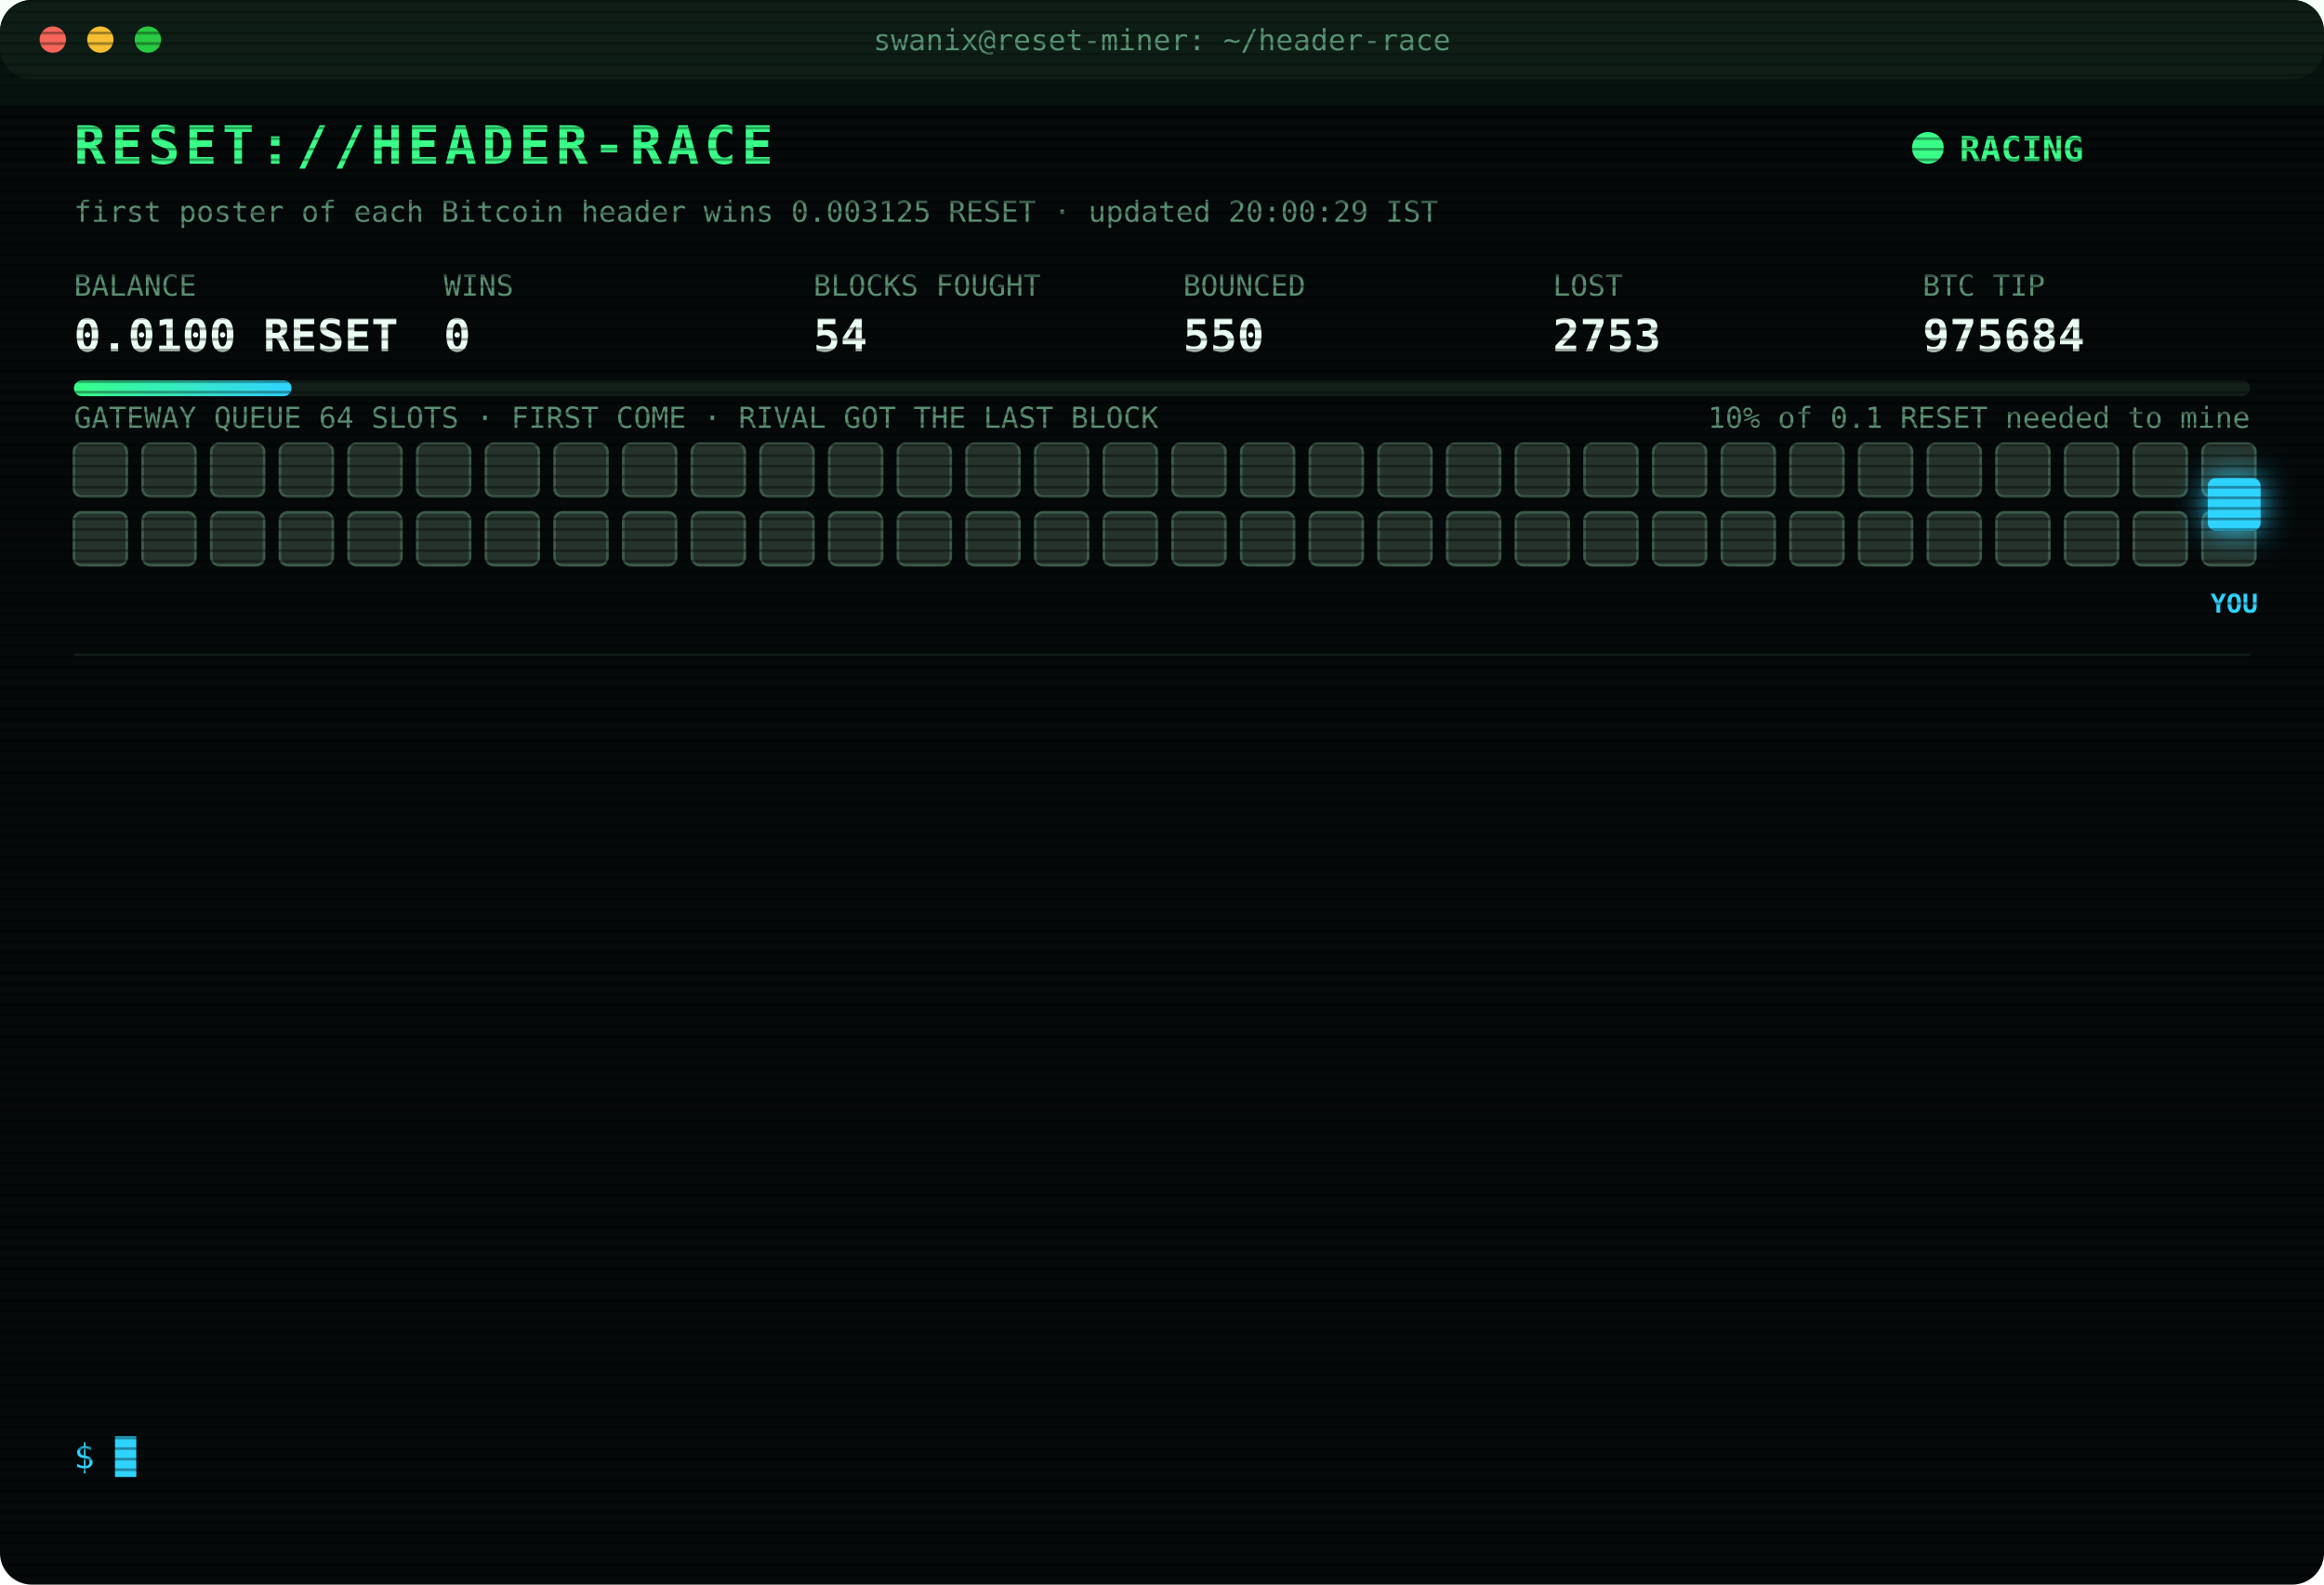
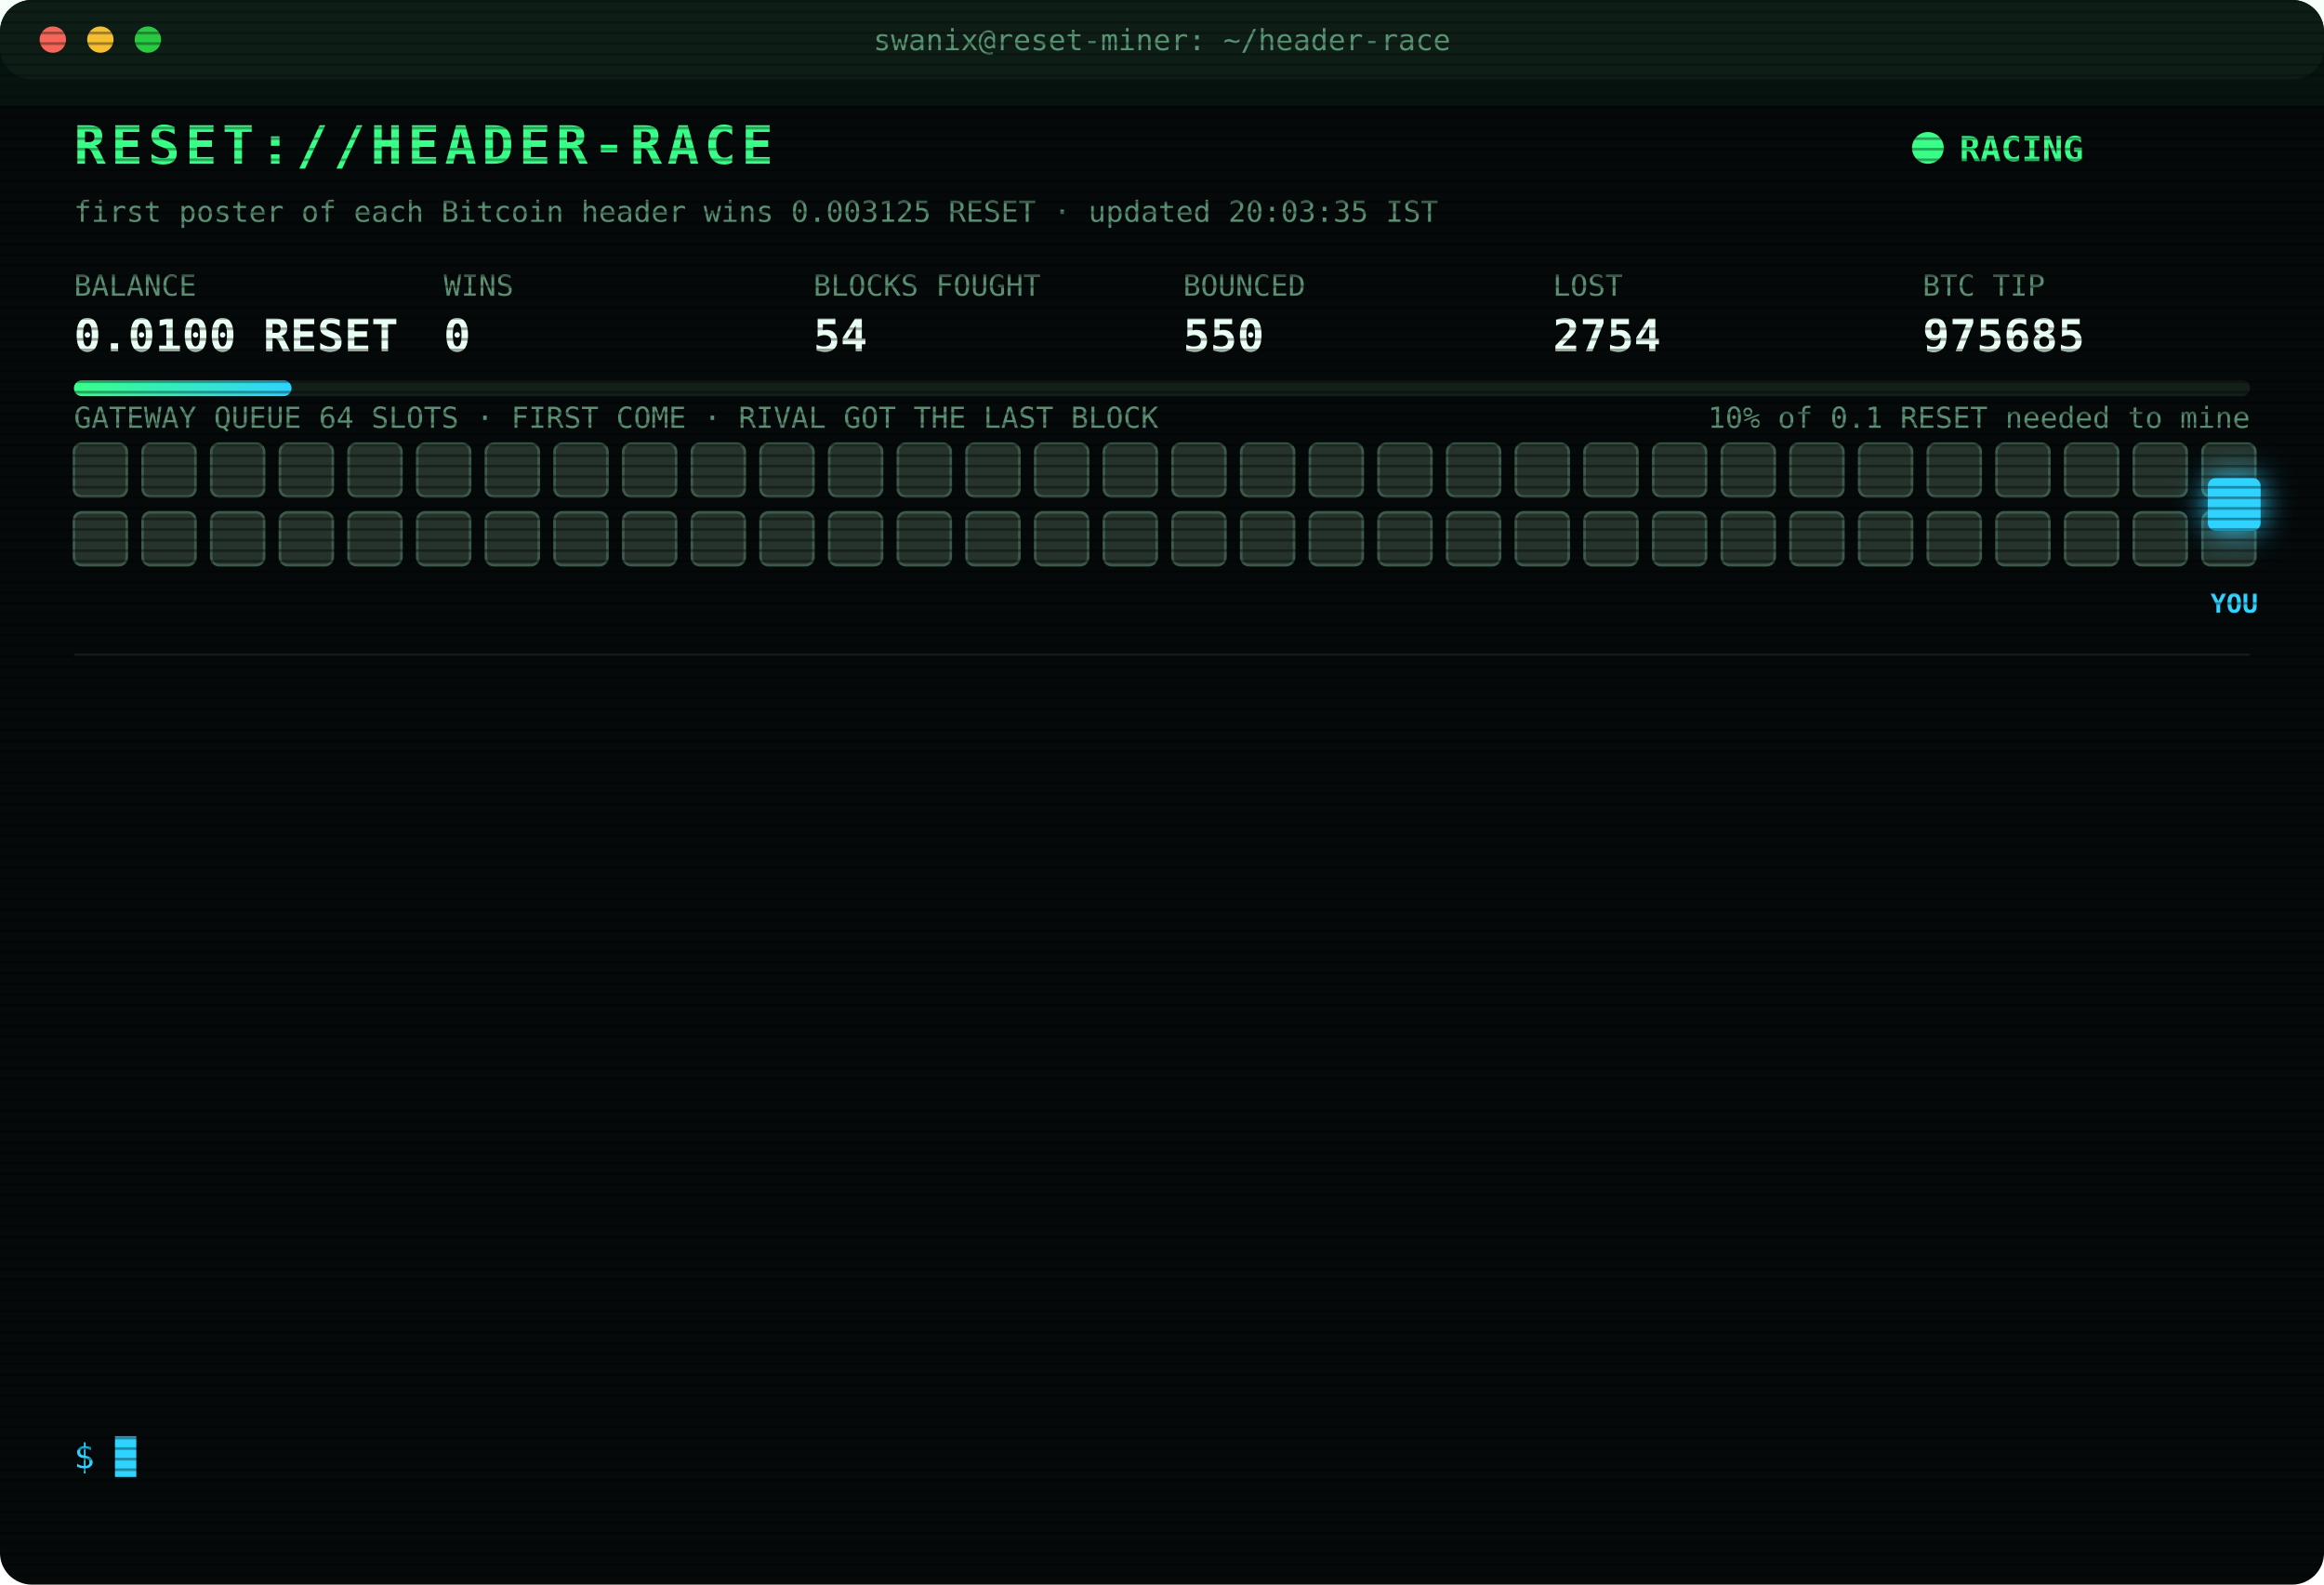
<svg xmlns="http://www.w3.org/2000/svg" width="880" height="600" viewBox="0 0 880 600" font-family="ui-monospace,SFMono-Regular,Menlo,Consolas,monospace">
  <style>
text{font-size:13px;fill:#7CFFB2}
.title{font-size:20px;font-weight:700;fill:#39FF88;letter-spacing:2px;animation:glitch 3s infinite steps(1)}
.sub{fill:#2fd3ff}.k{fill:#5a8f73;font-size:11px}.v{font-size:17px;font-weight:700;fill:#eafff3}
.ts{fill:#3f6b56}.boot{fill:#2fd3ff}.dim{fill:#5a8f73}.bad{fill:#ff4d6d}.warn{fill:#ffd23f}.mag{fill:#ff5cf0}.win{fill:#39FF88;font-weight:700}
.tag{font-size:10px;fill:#2fd3ff;font-weight:700}
.rival{fill:#26332c;stroke:#3c5a49;animation:jam 1.2s infinite alternate}
.idle{fill:#141c18;stroke:#22302a;animation:breathe 4s infinite}
.me{fill:#2fd3ff;filter:drop-shadow(0 0 6px #2fd3ff)}
.hover{animation:nudge 1.1s infinite ease-in-out}.bounce{animation:kick 1.4s infinite}
.ln{opacity:0;animation:in .4s forwards}
.cur{animation:blink 1s infinite steps(1)}
.scan{animation:scan 6s infinite linear}
.led{animation:blink 1.4s infinite}
@keyframes in{from{opacity:0;transform:translateX(-6px)}to{opacity:1;transform:none}}
@keyframes blink{50%{opacity:0}}
@keyframes jam{to{fill:#33463b}}
@keyframes breathe{50%{opacity:.4}}
@keyframes nudge{50%{transform:translateX(-10px)}}
@keyframes kick{0%,100%{transform:none}30%{transform:translateX(-14px)}55%{transform:translateX(10px) translateY(-6px)}}
@keyframes glitch{0%,92%{transform:none}93%{transform:translateX(2px);fill:#ff4d6d}95%{transform:translateX(-2px);fill:#2fd3ff}97%{transform:none}}
@keyframes scan{from{transform:translateY(-40px)}to{transform:translateY(600px)}}
</style>
  <defs>
    <pattern id="sl" width="4" height="4" patternUnits="userSpaceOnUse">
      <rect width="4" height="1" fill="#000" opacity=".35" />
    </pattern>
    <linearGradient id="bar">
      <stop offset="0" stop-color="#39FF88" />
      <stop offset="1" stop-color="#2fd3ff" />
    </linearGradient>
  </defs>
  <rect width="880" height="600" rx="12" fill="#05090a" />
  <rect width="880" height="30" rx="12" fill="#0d1512" />
  <circle cx="20" cy="15" r="5" fill="#ff5f57" />
  <circle cx="38" cy="15" r="5" fill="#febc2e" />
  <circle cx="56" cy="15" r="5" fill="#28c840" />
  <text x="440" y="19" text-anchor="middle" class="k">swanix@reset-miner: ~/header-race</text>
  <text x="28" y="62" class="title">RESET://HEADER-RACE</text>
  <circle class="led" cx="730" cy="56" r="6" fill="#39FF88" />
  <text x="742" y="61" class="win">RACING</text>
-   <text x="28" y="84" class="k">first poster of each Bitcoin header wins 0.003125 RESET · updated 20:00:29 IST</text>
+   <text x="28" y="84" class="k">first poster of each Bitcoin header wins 0.003125 RESET · updated 20:03:35 IST</text>
  <text x="28" y="112" class="k">BALANCE</text>
  <text x="28" y="133" class="v">0.0100 RESET</text>
  <text x="168" y="112" class="k">WINS</text>
  <text x="168" y="133" class="v">0</text>
  <text x="308" y="112" class="k">BLOCKS FOUGHT</text>
  <text x="308" y="133" class="v">54</text>
  <text x="448" y="112" class="k">BOUNCED</text>
  <text x="448" y="133" class="v">550</text>
  <text x="588" y="112" class="k">LOST</text>
-   <text x="588" y="133" class="v">2753</text>
+   <text x="588" y="133" class="v">2754</text>
  <text x="728" y="112" class="k">BTC TIP</text>
-   <text x="728" y="133" class="v">975684</text>
+   <text x="728" y="133" class="v">975685</text>
  <rect x="28" y="144" width="824" height="6" rx="3" fill="#13201a" />
  <rect x="28" y="144" width="82.4" height="6" rx="3" fill="url(#bar)" />
  <text x="852" y="162" text-anchor="end" class="k">10% of 0.1 RESET needed to mine</text>
  <text x="28" y="162" class="k">GATEWAY QUEUE 64 SLOTS · FIRST COME · RIVAL GOT THE LAST BLOCK</text>
  <rect class="rival" x="28" y="168" width="20" height="20" rx="3" style="animation-delay:0.00s" />
  <rect class="rival" x="54" y="168" width="20" height="20" rx="3" style="animation-delay:0.05s" />
  <rect class="rival" x="80" y="168" width="20" height="20" rx="3" style="animation-delay:0.10s" />
  <rect class="rival" x="106" y="168" width="20" height="20" rx="3" style="animation-delay:0.15s" />
  <rect class="rival" x="132" y="168" width="20" height="20" rx="3" style="animation-delay:0.20s" />
  <rect class="rival" x="158" y="168" width="20" height="20" rx="3" style="animation-delay:0.25s" />
  <rect class="rival" x="184" y="168" width="20" height="20" rx="3" style="animation-delay:0.30s" />
  <rect class="rival" x="210" y="168" width="20" height="20" rx="3" style="animation-delay:0.35s" />
  <rect class="rival" x="236" y="168" width="20" height="20" rx="3" style="animation-delay:0.40s" />
  <rect class="rival" x="262" y="168" width="20" height="20" rx="3" style="animation-delay:0.45s" />
  <rect class="rival" x="288" y="168" width="20" height="20" rx="3" style="animation-delay:0.50s" />
  <rect class="rival" x="314" y="168" width="20" height="20" rx="3" style="animation-delay:0.55s" />
  <rect class="rival" x="340" y="168" width="20" height="20" rx="3" style="animation-delay:0.60s" />
  <rect class="rival" x="366" y="168" width="20" height="20" rx="3" style="animation-delay:0.65s" />
  <rect class="rival" x="392" y="168" width="20" height="20" rx="3" style="animation-delay:0.70s" />
  <rect class="rival" x="418" y="168" width="20" height="20" rx="3" style="animation-delay:0.75s" />
  <rect class="rival" x="444" y="168" width="20" height="20" rx="3" style="animation-delay:0.80s" />
  <rect class="rival" x="470" y="168" width="20" height="20" rx="3" style="animation-delay:0.85s" />
  <rect class="rival" x="496" y="168" width="20" height="20" rx="3" style="animation-delay:0.90s" />
  <rect class="rival" x="522" y="168" width="20" height="20" rx="3" style="animation-delay:0.95s" />
  <rect class="rival" x="548" y="168" width="20" height="20" rx="3" style="animation-delay:1.00s" />
  <rect class="rival" x="574" y="168" width="20" height="20" rx="3" style="animation-delay:1.05s" />
  <rect class="rival" x="600" y="168" width="20" height="20" rx="3" style="animation-delay:1.10s" />
  <rect class="rival" x="626" y="168" width="20" height="20" rx="3" style="animation-delay:1.15s" />
  <rect class="rival" x="652" y="168" width="20" height="20" rx="3" style="animation-delay:1.20s" />
  <rect class="rival" x="678" y="168" width="20" height="20" rx="3" style="animation-delay:1.25s" />
  <rect class="rival" x="704" y="168" width="20" height="20" rx="3" style="animation-delay:1.30s" />
  <rect class="rival" x="730" y="168" width="20" height="20" rx="3" style="animation-delay:1.35s" />
  <rect class="rival" x="756" y="168" width="20" height="20" rx="3" style="animation-delay:1.40s" />
  <rect class="rival" x="782" y="168" width="20" height="20" rx="3" style="animation-delay:1.45s" />
  <rect class="rival" x="808" y="168" width="20" height="20" rx="3" style="animation-delay:1.50s" />
  <rect class="rival" x="834" y="168" width="20" height="20" rx="3" style="animation-delay:1.55s" />
  <rect class="rival" x="28" y="194" width="20" height="20" rx="3" style="animation-delay:1.60s" />
  <rect class="rival" x="54" y="194" width="20" height="20" rx="3" style="animation-delay:1.65s" />
  <rect class="rival" x="80" y="194" width="20" height="20" rx="3" style="animation-delay:1.70s" />
  <rect class="rival" x="106" y="194" width="20" height="20" rx="3" style="animation-delay:1.75s" />
  <rect class="rival" x="132" y="194" width="20" height="20" rx="3" style="animation-delay:1.80s" />
  <rect class="rival" x="158" y="194" width="20" height="20" rx="3" style="animation-delay:1.85s" />
  <rect class="rival" x="184" y="194" width="20" height="20" rx="3" style="animation-delay:1.90s" />
  <rect class="rival" x="210" y="194" width="20" height="20" rx="3" style="animation-delay:1.95s" />
  <rect class="rival" x="236" y="194" width="20" height="20" rx="3" style="animation-delay:2.00s" />
  <rect class="rival" x="262" y="194" width="20" height="20" rx="3" style="animation-delay:2.05s" />
  <rect class="rival" x="288" y="194" width="20" height="20" rx="3" style="animation-delay:2.10s" />
  <rect class="rival" x="314" y="194" width="20" height="20" rx="3" style="animation-delay:2.15s" />
  <rect class="rival" x="340" y="194" width="20" height="20" rx="3" style="animation-delay:2.20s" />
  <rect class="rival" x="366" y="194" width="20" height="20" rx="3" style="animation-delay:2.25s" />
  <rect class="rival" x="392" y="194" width="20" height="20" rx="3" style="animation-delay:2.30s" />
  <rect class="rival" x="418" y="194" width="20" height="20" rx="3" style="animation-delay:2.35s" />
  <rect class="rival" x="444" y="194" width="20" height="20" rx="3" style="animation-delay:2.40s" />
  <rect class="rival" x="470" y="194" width="20" height="20" rx="3" style="animation-delay:2.45s" />
  <rect class="rival" x="496" y="194" width="20" height="20" rx="3" style="animation-delay:2.50s" />
  <rect class="rival" x="522" y="194" width="20" height="20" rx="3" style="animation-delay:2.55s" />
  <rect class="rival" x="548" y="194" width="20" height="20" rx="3" style="animation-delay:2.60s" />
  <rect class="rival" x="574" y="194" width="20" height="20" rx="3" style="animation-delay:2.65s" />
  <rect class="rival" x="600" y="194" width="20" height="20" rx="3" style="animation-delay:2.70s" />
  <rect class="rival" x="626" y="194" width="20" height="20" rx="3" style="animation-delay:2.75s" />
  <rect class="rival" x="652" y="194" width="20" height="20" rx="3" style="animation-delay:2.80s" />
  <rect class="rival" x="678" y="194" width="20" height="20" rx="3" style="animation-delay:2.85s" />
  <rect class="rival" x="704" y="194" width="20" height="20" rx="3" style="animation-delay:2.90s" />
  <rect class="rival" x="730" y="194" width="20" height="20" rx="3" style="animation-delay:2.95s" />
  <rect class="rival" x="756" y="194" width="20" height="20" rx="3" style="animation-delay:3.00s" />
  <rect class="rival" x="782" y="194" width="20" height="20" rx="3" style="animation-delay:3.05s" />
  <rect class="rival" x="808" y="194" width="20" height="20" rx="3" style="animation-delay:3.10s" />
  <rect class="rival" x="834" y="194" width="20" height="20" rx="3" style="animation-delay:3.15s" />
  <g class="hover">
    <rect class="me" x="836" y="181" width="20" height="20" rx="3" />
    <text class="tag" x="846" y="232" text-anchor="middle">YOU</text>
  </g>
  <line x1="28" x2="852" y1="248" y2="248" stroke="#13201a" />
  <g class="ln" style="animation-delay:0.40s">
-     <text x="28" y="270" class="ts">17:55:26</text>
-     <text x="104" y="270" class="dim">[STINT END] calls 747 · wins 0</text>
+     <text x="28" y="270" class="ts">18:00:26</text>
+     <text x="104" y="270" class="boot">[BOOT] racer v3 online · 3 feeds · stint 340m</text>
  </g>
  <g class="ln" style="animation-delay:0.65s">
-     <text x="28" y="292" class="ts">18:00:26</text>
-     <text x="104" y="292" class="boot">[BOOT] racer v3 online · 3 feeds · stint 340m</text>
+     <text x="28" y="292" class="ts">18:14:03</text>
+     <text x="104" y="292" class="bad">[LOST] #975672 taken by a rival miner</text>
  </g>
  <g class="ln" style="animation-delay:0.90s">
-     <text x="28" y="314" class="ts">18:14:03</text>
-     <text x="104" y="314" class="bad">[LOST] #975672 taken by a rival miner</text>
+     <text x="28" y="314" class="ts">18:42:18</text>
+     <text x="104" y="314" class="bad">[LOST] #975674 taken by a rival miner</text>
  </g>
  <g class="ln" style="animation-delay:1.15s">
-     <text x="28" y="336" class="ts">18:42:18</text>
-     <text x="104" y="336" class="bad">[LOST] #975674 taken by a rival miner</text>
+     <text x="28" y="336" class="ts">18:42:45</text>
+     <text x="104" y="336" class="bad">[LOST] #975675 taken by a rival miner</text>
  </g>
  <g class="ln" style="animation-delay:1.40s">
-     <text x="28" y="358" class="ts">18:42:45</text>
-     <text x="104" y="358" class="bad">[LOST] #975675 taken by a rival miner</text>
+     <text x="28" y="358" class="ts">18:45:49</text>
+     <text x="104" y="358" class="bad">[LOST] #975676 taken by a rival miner</text>
  </g>
  <g class="ln" style="animation-delay:1.65s">
-     <text x="28" y="380" class="ts">18:45:49</text>
-     <text x="104" y="380" class="bad">[LOST] #975676 taken by a rival miner</text>
+     <text x="28" y="380" class="ts">18:52:39</text>
+     <text x="104" y="380" class="bad">[LOST] #975677 taken by a rival miner</text>
  </g>
  <g class="ln" style="animation-delay:1.90s">
-     <text x="28" y="402" class="ts">18:52:39</text>
-     <text x="104" y="402" class="bad">[LOST] #975677 taken by a rival miner</text>
+     <text x="28" y="402" class="ts">18:53:58</text>
+     <text x="104" y="402" class="bad">[LOST] #975678 taken by a rival miner</text>
  </g>
  <g class="ln" style="animation-delay:2.15s">
-     <text x="28" y="424" class="ts">18:53:58</text>
-     <text x="104" y="424" class="bad">[LOST] #975678 taken by a rival miner</text>
+     <text x="28" y="424" class="ts">18:58:53</text>
+     <text x="104" y="424" class="bad">[LOST] #975679 taken by a rival miner</text>
  </g>
  <g class="ln" style="animation-delay:2.40s">
-     <text x="28" y="446" class="ts">18:58:53</text>
-     <text x="104" y="446" class="bad">[LOST] #975679 taken by a rival miner</text>
+     <text x="28" y="446" class="ts">19:18:13</text>
+     <text x="104" y="446" class="bad">[LOST] #975680 taken by a rival miner</text>
  </g>
  <g class="ln" style="animation-delay:2.65s">
-     <text x="28" y="468" class="ts">19:18:13</text>
-     <text x="104" y="468" class="bad">[LOST] #975680 taken by a rival miner</text>
+     <text x="28" y="468" class="ts">19:28:19</text>
+     <text x="104" y="468" class="bad">[LOST] #975681 taken by a rival miner</text>
  </g>
  <g class="ln" style="animation-delay:2.90s">
-     <text x="28" y="490" class="ts">19:28:19</text>
-     <text x="104" y="490" class="bad">[LOST] #975681 taken by a rival miner</text>
+     <text x="28" y="490" class="ts">19:34:39</text>
+     <text x="104" y="490" class="bad">[LOST] #975682 taken by a rival miner</text>
  </g>
  <g class="ln" style="animation-delay:3.15s">
-     <text x="28" y="512" class="ts">19:34:39</text>
-     <text x="104" y="512" class="bad">[LOST] #975682 taken by a rival miner</text>
+     <text x="28" y="512" class="ts">19:40:44</text>
+     <text x="104" y="512" class="bad">[LOST] #975683 taken by a rival miner</text>
  </g>
  <g class="ln" style="animation-delay:3.40s">
-     <text x="28" y="534" class="ts">19:40:44</text>
-     <text x="104" y="534" class="bad">[LOST] #975683 taken by a rival miner</text>
+     <text x="28" y="534" class="ts">20:03:35</text>
+     <text x="104" y="534" class="bad">[LOST] #975685 taken by a rival miner</text>
  </g>
  <text x="28" y="556" class="sub">$ <tspan class="cur">█</tspan>
  </text>
  <rect width="880" height="600" rx="12" fill="url(#sl)" pointer-events="none" />
  <rect class="scan" width="880" height="40" fill="#39FF88" opacity=".04" />
</svg>
